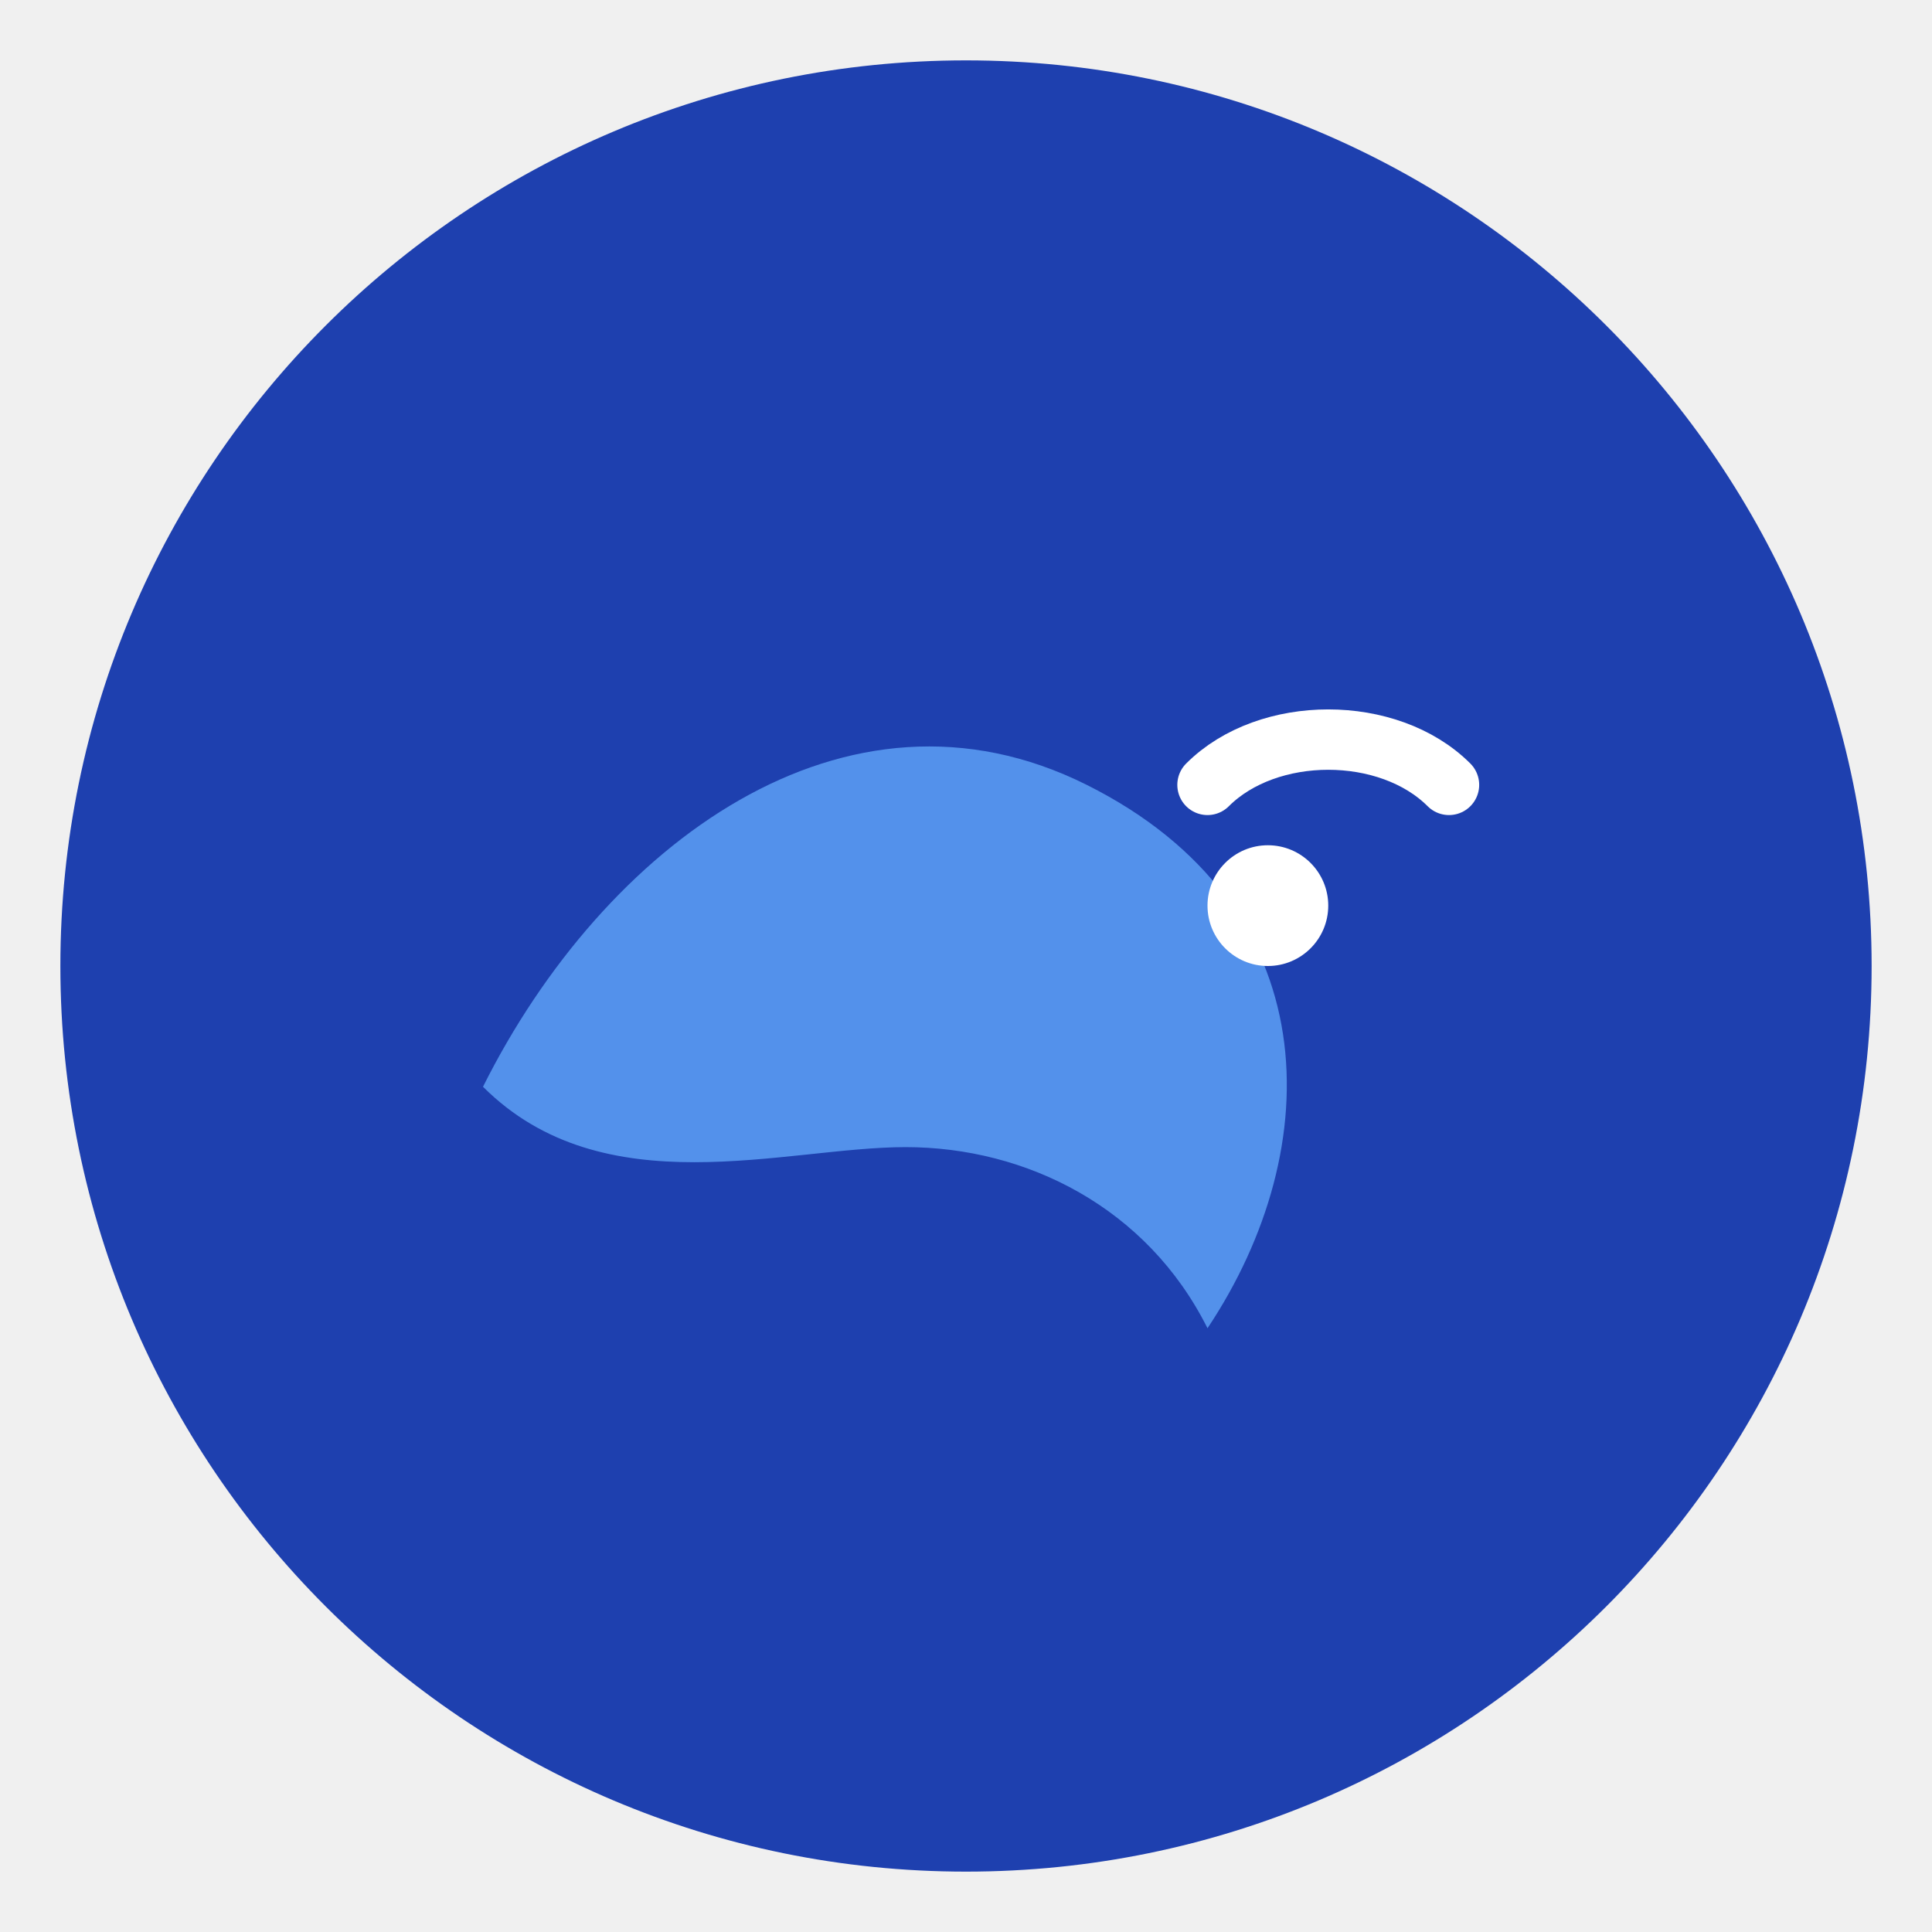
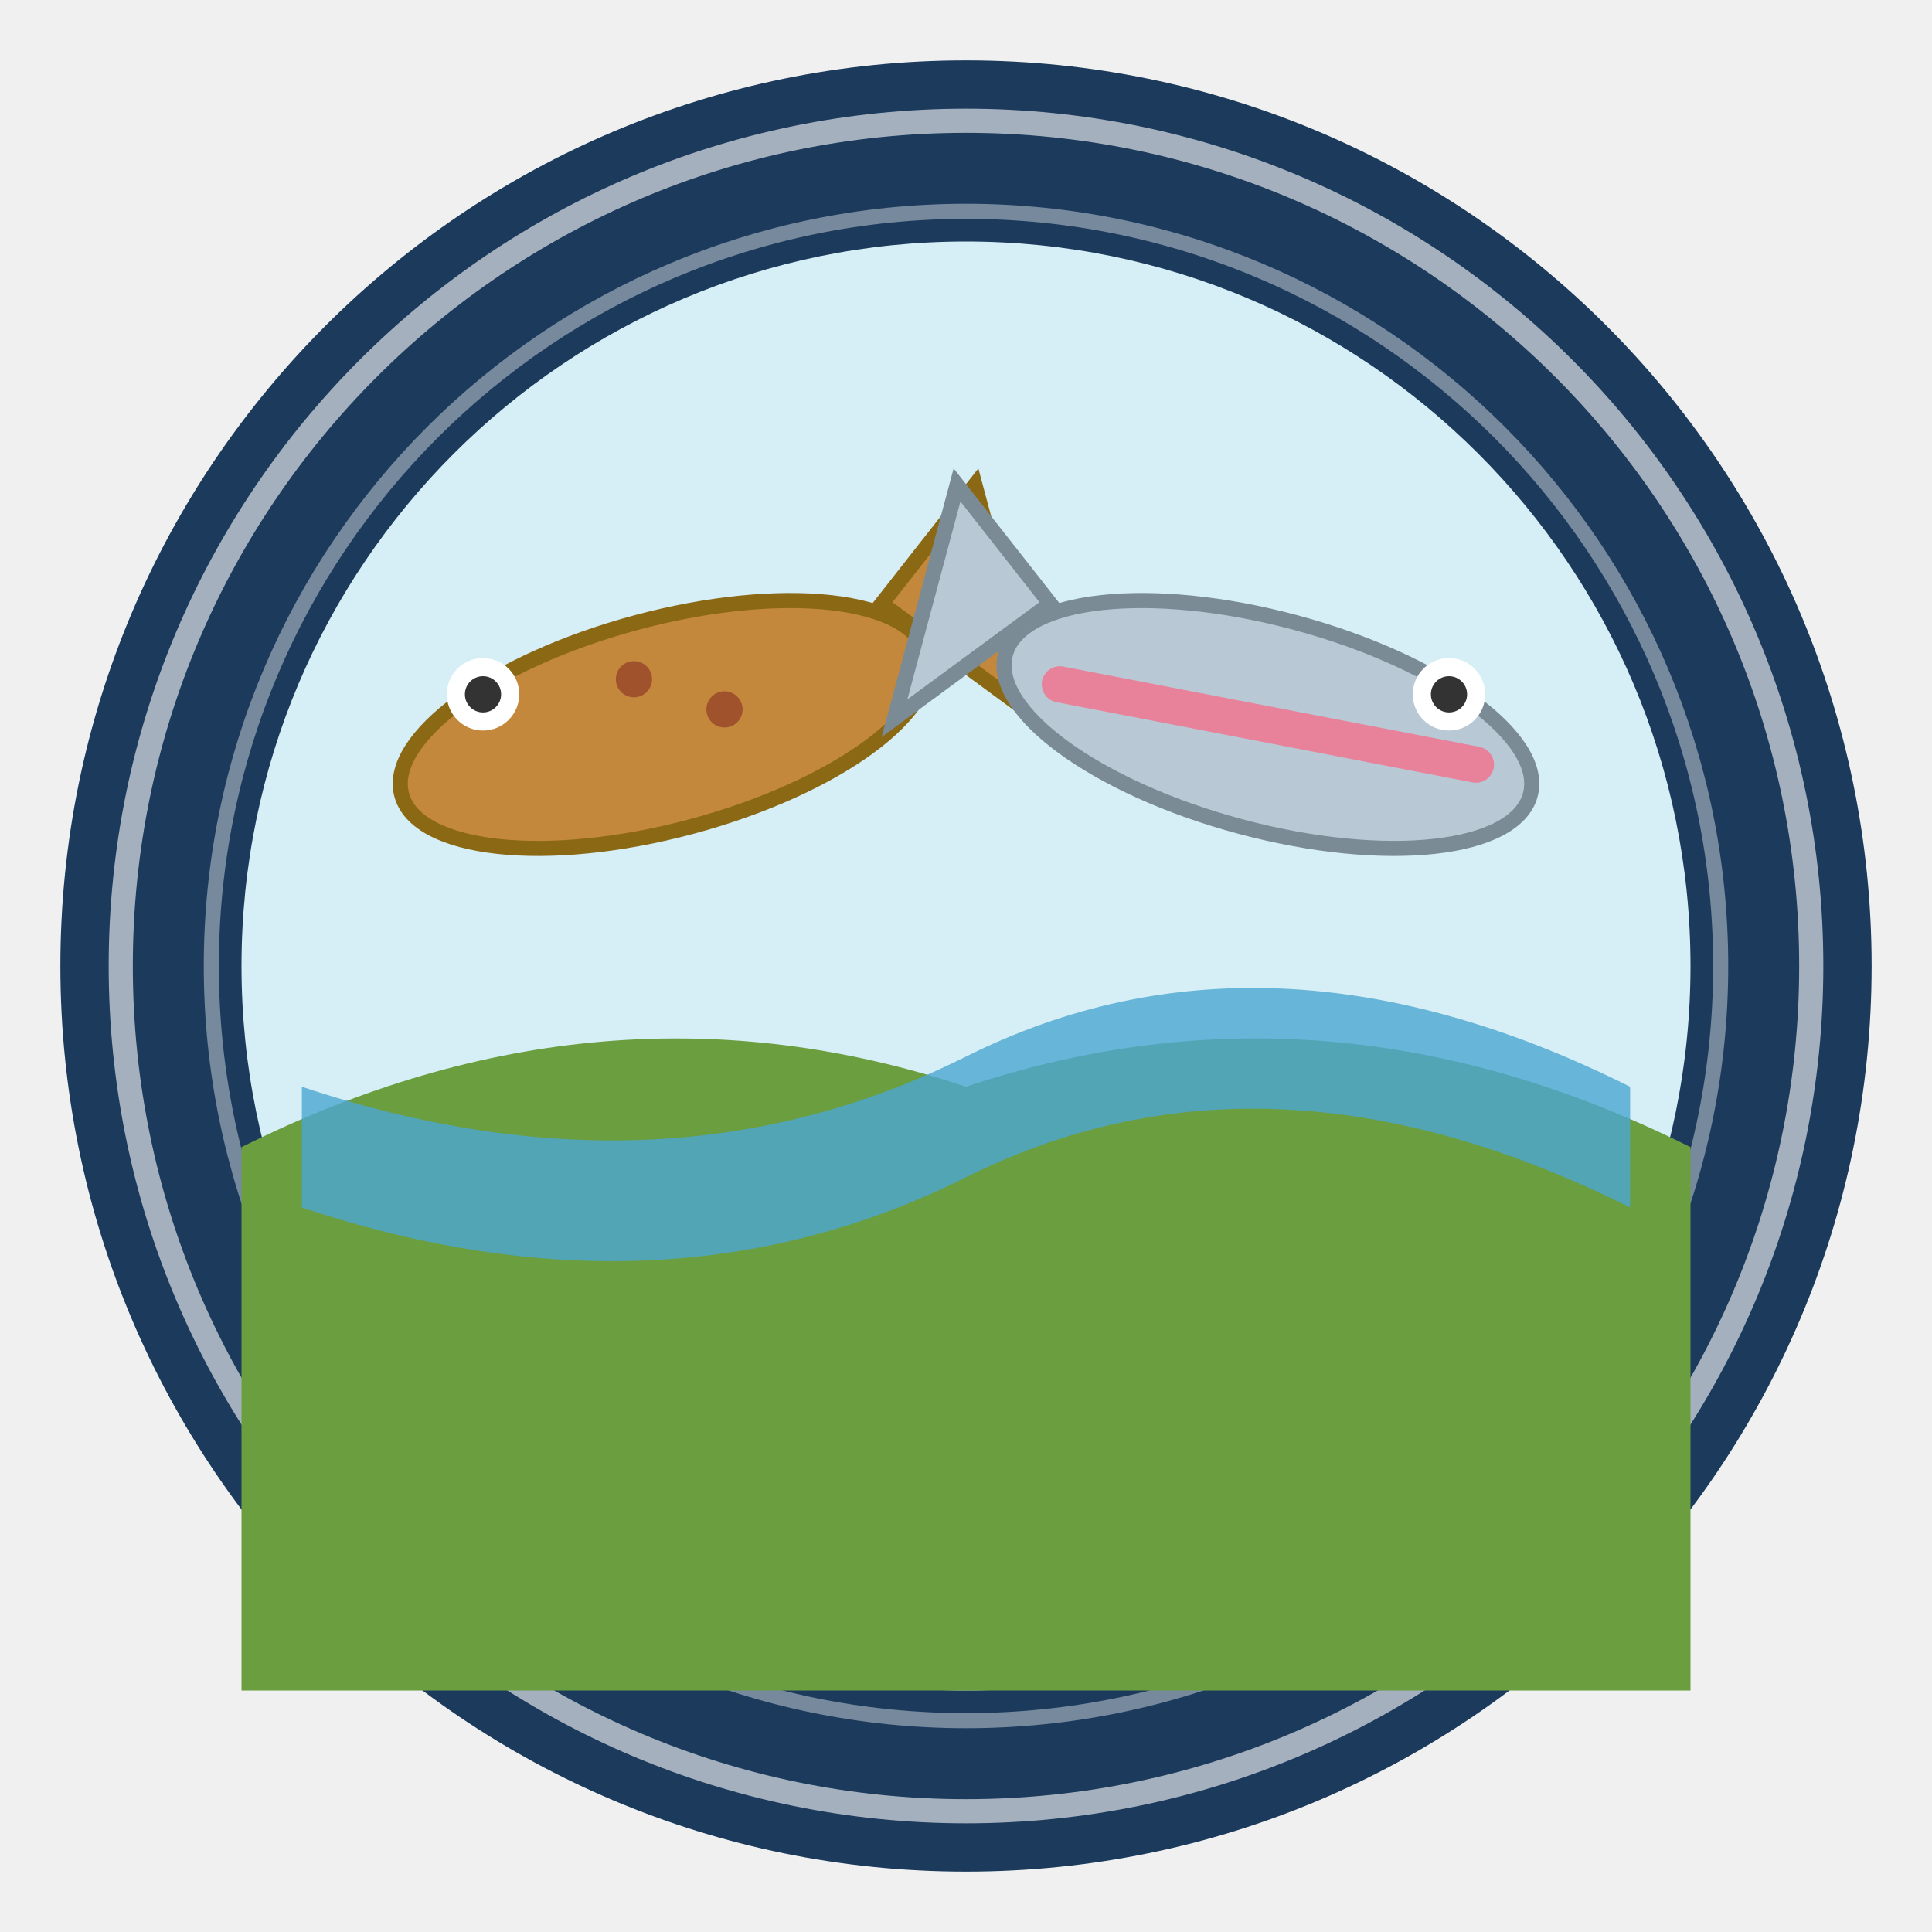
<svg xmlns="http://www.w3.org/2000/svg" viewBox="0 0 64 64">
-   <circle cx="32" cy="32" r="30" fill="#1e40af" />
-   <path d="M16 36c4-8 12-14 20-10s8 12 4 18c-2-4-6-6-10-6s-10 2-14-2z" fill="#60a5fa" opacity="0.8" />
-   <path d="M40 26c2-2 6-2 8 0" stroke="#fff" stroke-width="2" fill="none" stroke-linecap="round" />
-   <circle cx="42" cy="30" r="2" fill="#fff" />
+   <circle cx="32" cy="32" r="30" fill="#1B3A5C" />
+   <circle cx="32" cy="32" r="28" fill="none" stroke="#fff" stroke-width="0.8" opacity="0.6" />
+   <circle cx="32" cy="32" r="25" fill="none" stroke="#fff" stroke-width="0.5" opacity="0.4" />
+   <circle cx="32" cy="32" r="24" fill="#D6EEF5" />
+   <path d="M8 38 Q20 32 32 36 Q44 32 56 38 L56 56 Q44 56 32 56 Q20 56 8 56 Z" fill="#6B9E3F" />
+   <path d="M10 36 Q22 40 32 35 Q42 30 54 36 L54 40 Q42 34 32 39 Q22 44 10 40 Z" fill="#4BA6D1" opacity="0.8" />
+   <ellipse cx="22" cy="24" rx="9" ry="3.5" fill="#C4883D" stroke="#8B6914" stroke-width="0.5" transform="rotate(-15 22 24)" />
+   <polygon points="30,22 34,19 34,27" fill="#C4883D" stroke="#8B6914" stroke-width="0.5" transform="rotate(-15 22 24)" />
+   <circle cx="16" cy="23" r="1.2" fill="white" />
+   <circle cx="16" cy="23" r="0.6" fill="#333" />
+   <circle cx="21" cy="22.5" r="0.6" fill="#A0522D" />
+   <circle cx="24" cy="23.5" r="0.6" fill="#A0522D" />
+   <ellipse cx="42" cy="24" rx="9" ry="3.5" fill="#B8C8D4" stroke="#7A8B96" stroke-width="0.5" transform="rotate(15 42 24)" />
+   <polygon points="34,22 30,19 30,27" fill="#B8C8D4" stroke="#7A8B96" stroke-width="0.5" transform="rotate(15 42 24)" />
+   <line x1="35" y1="24.5" x2="49" y2="23.5" stroke="#E8829B" stroke-width="1.2" stroke-linecap="round" transform="rotate(15 42 24)" />
+   <circle cx="48" cy="23" r="1.2" fill="white" />
+   <circle cx="48" cy="23" r="0.6" fill="#333" />
</svg>
